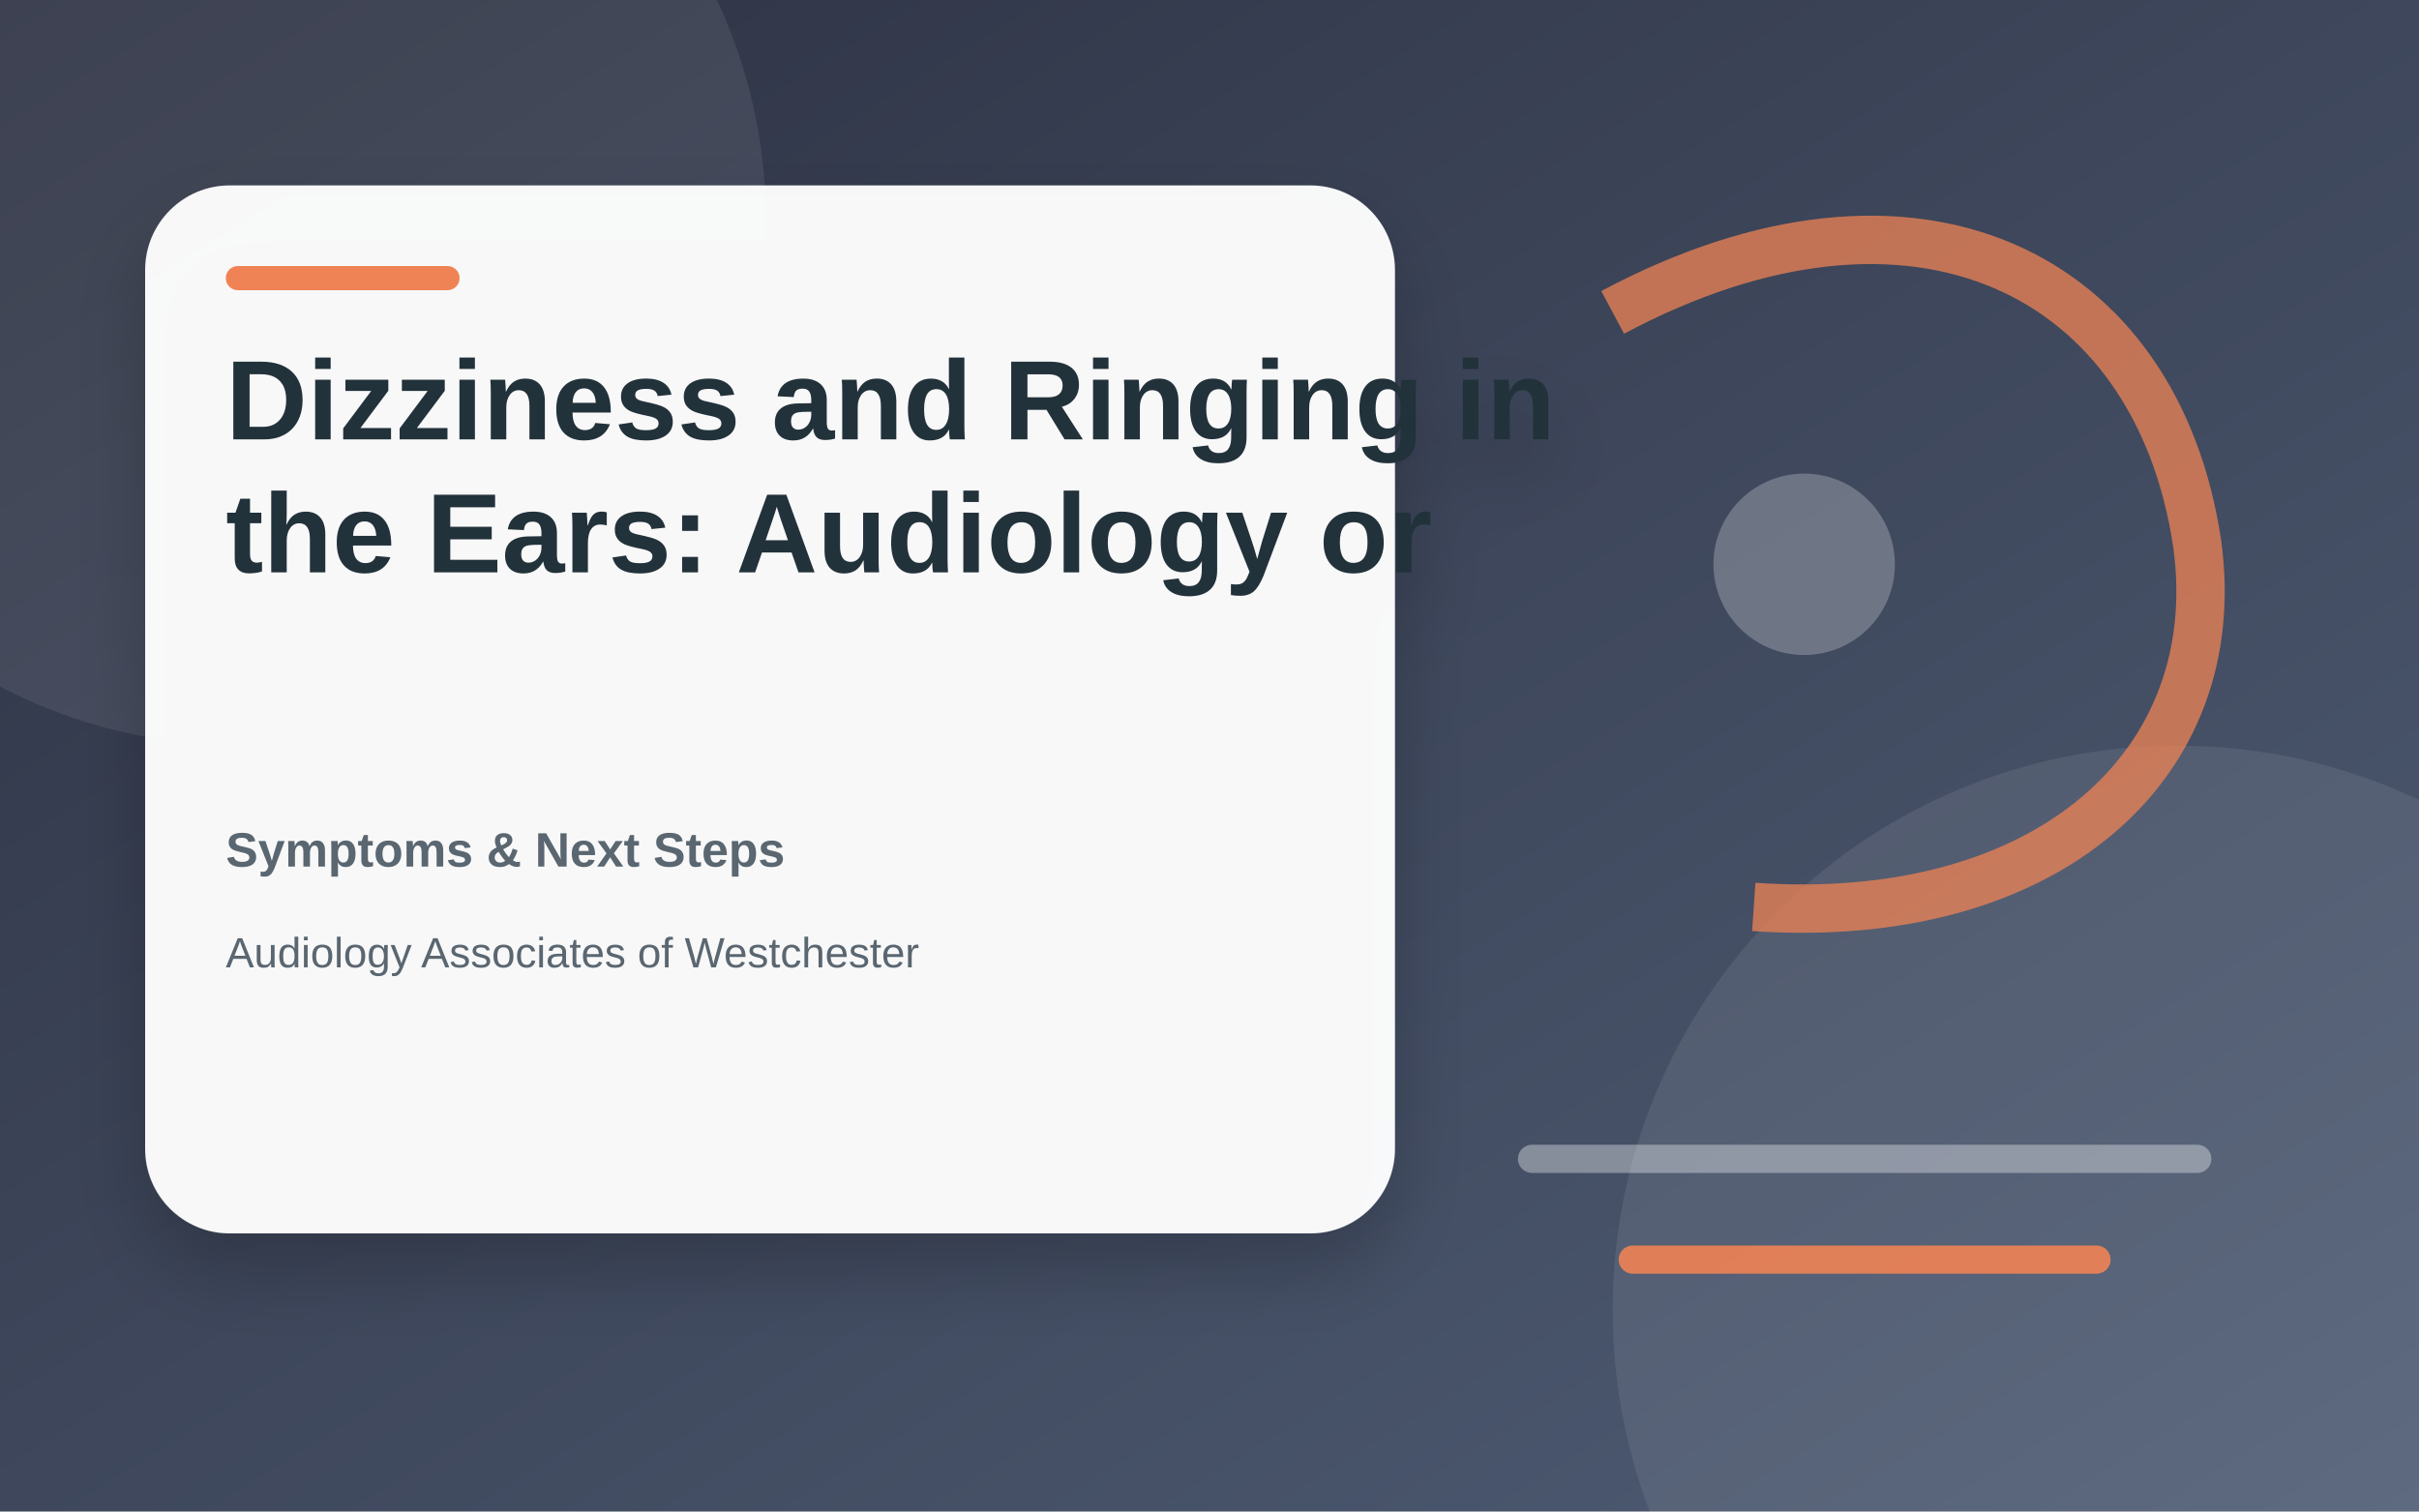
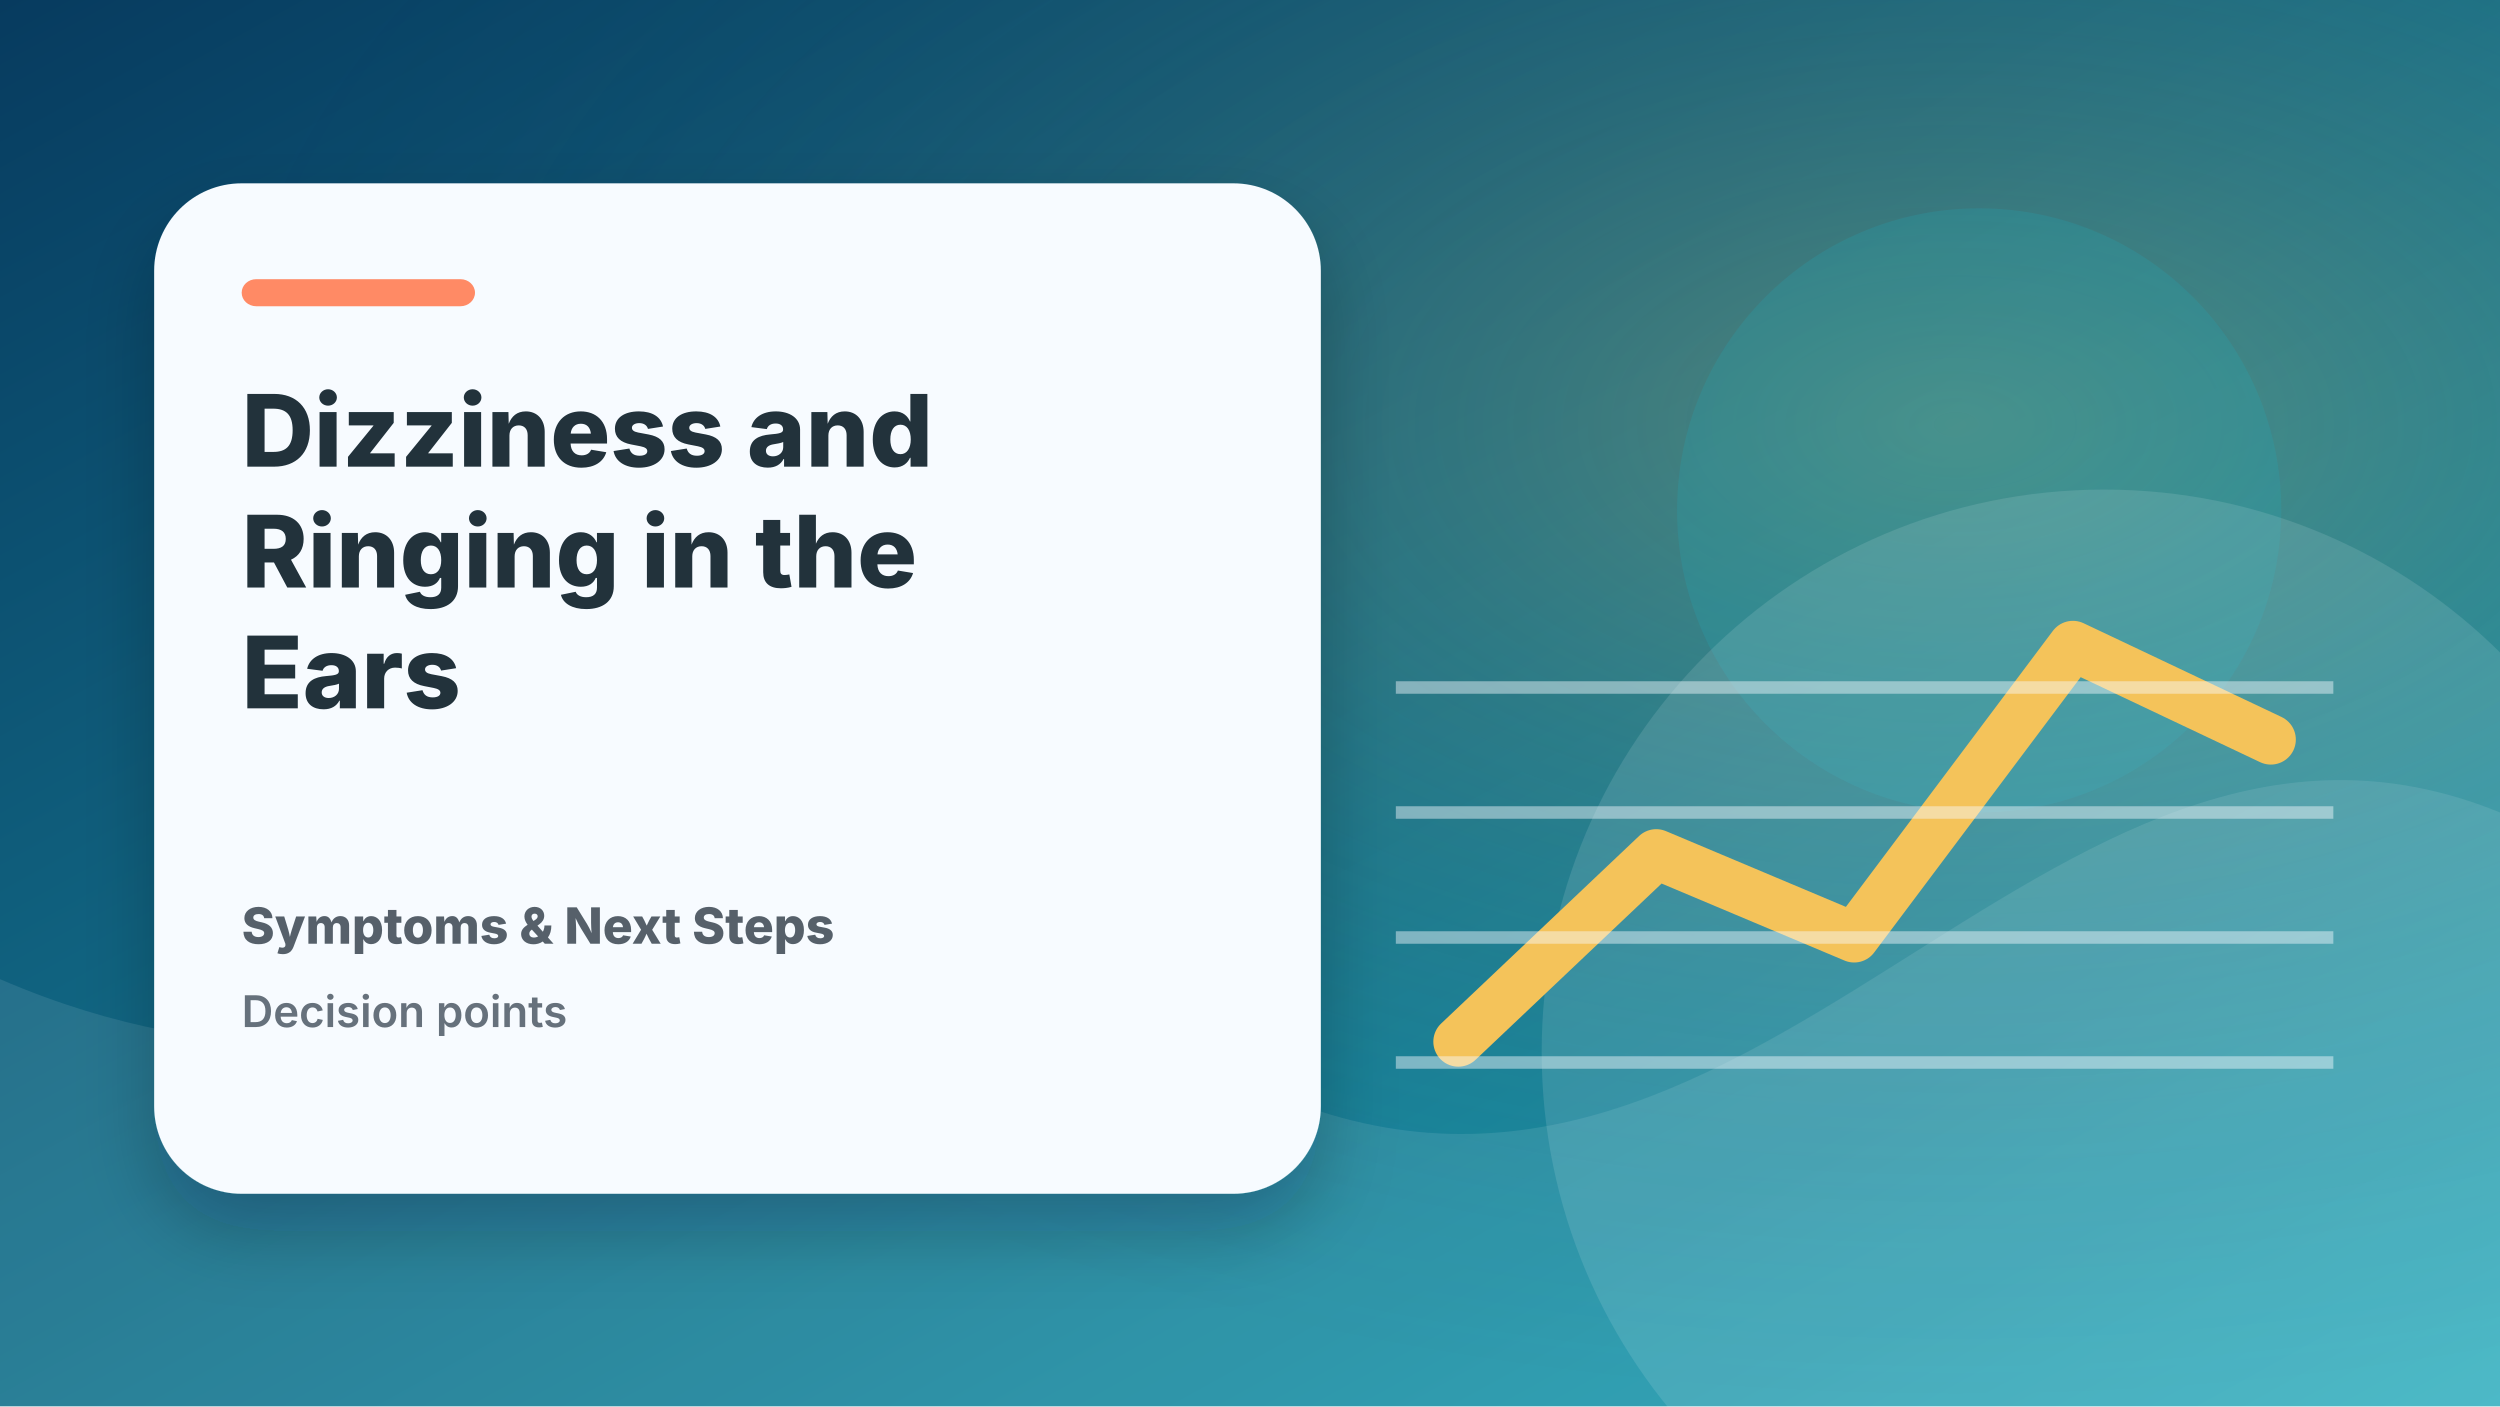
- <svg xmlns="http://www.w3.org/2000/svg" width="1200" height="750" viewBox="0 0 1200 750">
+ <svg xmlns="http://www.w3.org/2000/svg" width="1200" height="675" viewBox="0 0 1200 675" role="img" aria-labelledby="title desc">
  <defs>
-     <linearGradient id="g" x1="0" y1="0" x2="1" y2="1">
-       <stop offset="0" stop-color="#2d3142" />
-       <stop offset="1" stop-color="#4f5d75" />
+     <linearGradient id="bg" x1="0" x2="1" y1="0" y2="1">
+       <stop offset="0" stop-color="#073b5f" />
+       <stop offset="1" stop-color="#20a7b8" />
    </linearGradient>
-     <filter id="s">
-       <feDropShadow dx="0" dy="18" stdDeviation="18" flood-opacity=".22" />
+     <radialGradient id="glow" cx="78%" cy="30%" r="70%">
+       <stop offset="0" stop-color="#f4c35a" stop-opacity=".28" />
+       <stop offset="1" stop-color="#073b5f" stop-opacity="0" />
+     </radialGradient>
+     <filter id="shadow" x="-20%" y="-20%" width="140%" height="140%">
+       <feDropShadow dx="0" dy="18" stdDeviation="18" flood-color="#001927" flood-opacity=".24" />
    </filter>
  </defs>
-   <rect width="1200" height="750" fill="url(#g)" />
-   <circle cx="120" cy="110" r="260" fill="#fff" opacity=".08" />
-   <circle cx="1080" cy="650" r="280" fill="#fff" opacity=".08" />
-   <g filter="url(#s)">
-     <rect x="72" y="92" width="620" height="520" rx="42" fill="#fff" opacity=".96" />
-     <rect x="112" y="132" width="116" height="12" rx="6" fill="#ef8354" />
-     <text x="112" y="218" font-family="Arial,Helvetica,sans-serif" font-size="56" font-weight="800" fill="#24313a">
-       <tspan x="112">Dizziness and Ringing in</tspan>
-       <tspan x="112" dy="66">the Ears: Audiology or</tspan>
+   <rect width="1200" height="675" fill="url(#bg)" />
+   <rect width="1200" height="675" fill="url(#glow)" />
+   <path d="M0 470 C220 565 360 405 600 520 S980 300 1200 390 V675 H0Z" fill="#f7fbff" opacity=".10" />
+   <circle cx="950" cy="245" r="145" fill="#20a7b8" opacity=".22" />
+   <circle cx="1010" cy="505" r="270" fill="#f7fbff" opacity=".12" />
+   <polyline points="700,500 795,410 890,450 995,310 1090,355" fill="none" stroke="#f4c35a" stroke-width="24" stroke-linecap="round" stroke-linejoin="round" />
+   <g stroke="#f7fbff" stroke-width="6" opacity=".45">
+     <line x1="670" y1="330" x2="1120" y2="330" />
+     <line x1="670" y1="390" x2="1120" y2="390" />
+     <line x1="670" y1="450" x2="1120" y2="450" />
+     <line x1="670" y1="510" x2="1120" y2="510" />
+   </g>
+   <g filter="url(#shadow)">
+     <rect x="74" y="88" width="560" height="485" rx="42" fill="#f7fbff" />
+     <rect x="116" y="134" width="112" height="13" rx="7" fill="#ff8a65" />
+     <text x="116" y="224" font-family="Inter, Arial, sans-serif" font-size="48" font-weight="800" fill="#20313b">
+       <tspan x="116" dy="0">Dizziness and</tspan>
+       <tspan x="116" dy="58">Ringing in the</tspan>
+       <tspan x="116" dy="58">Ears</tspan>
    </text>
-     <text x="112" y="430" font-family="Arial,Helvetica,sans-serif" font-size="24" font-weight="700" fill="#5a6670">Symptoms &amp; Next Steps</text>
-     <text x="112" y="480" font-family="Arial,Helvetica,sans-serif" font-size="21" fill="#5a6670">Audiology Associates of Westchester</text>
+     <text x="116" y="453" font-family="Inter, Arial, sans-serif" font-size="24" font-weight="800" fill="#56616b">Symptoms &amp; Next Steps</text>
+     <text x="116" y="493" font-family="Inter, Arial, sans-serif" font-size="21" font-weight="600" fill="#66717b">Decision points</text>
  </g>
-   <g>
-     <path d="M800 155c150-80 270-20 290 115 15 110-75 190-220 180" fill="none" stroke="#ef8354" stroke-width="24" opacity=".75" />
-     <circle cx="895" cy="280" r="45" fill="#fff" opacity=".24" />
-   </g>
-   <path d="M760 575h330" stroke="#fff" stroke-width="14" stroke-linecap="round" opacity=".35" />
-   <path d="M810 625h230" stroke="#ef8354" stroke-width="14" stroke-linecap="round" opacity=".9" />
</svg>
